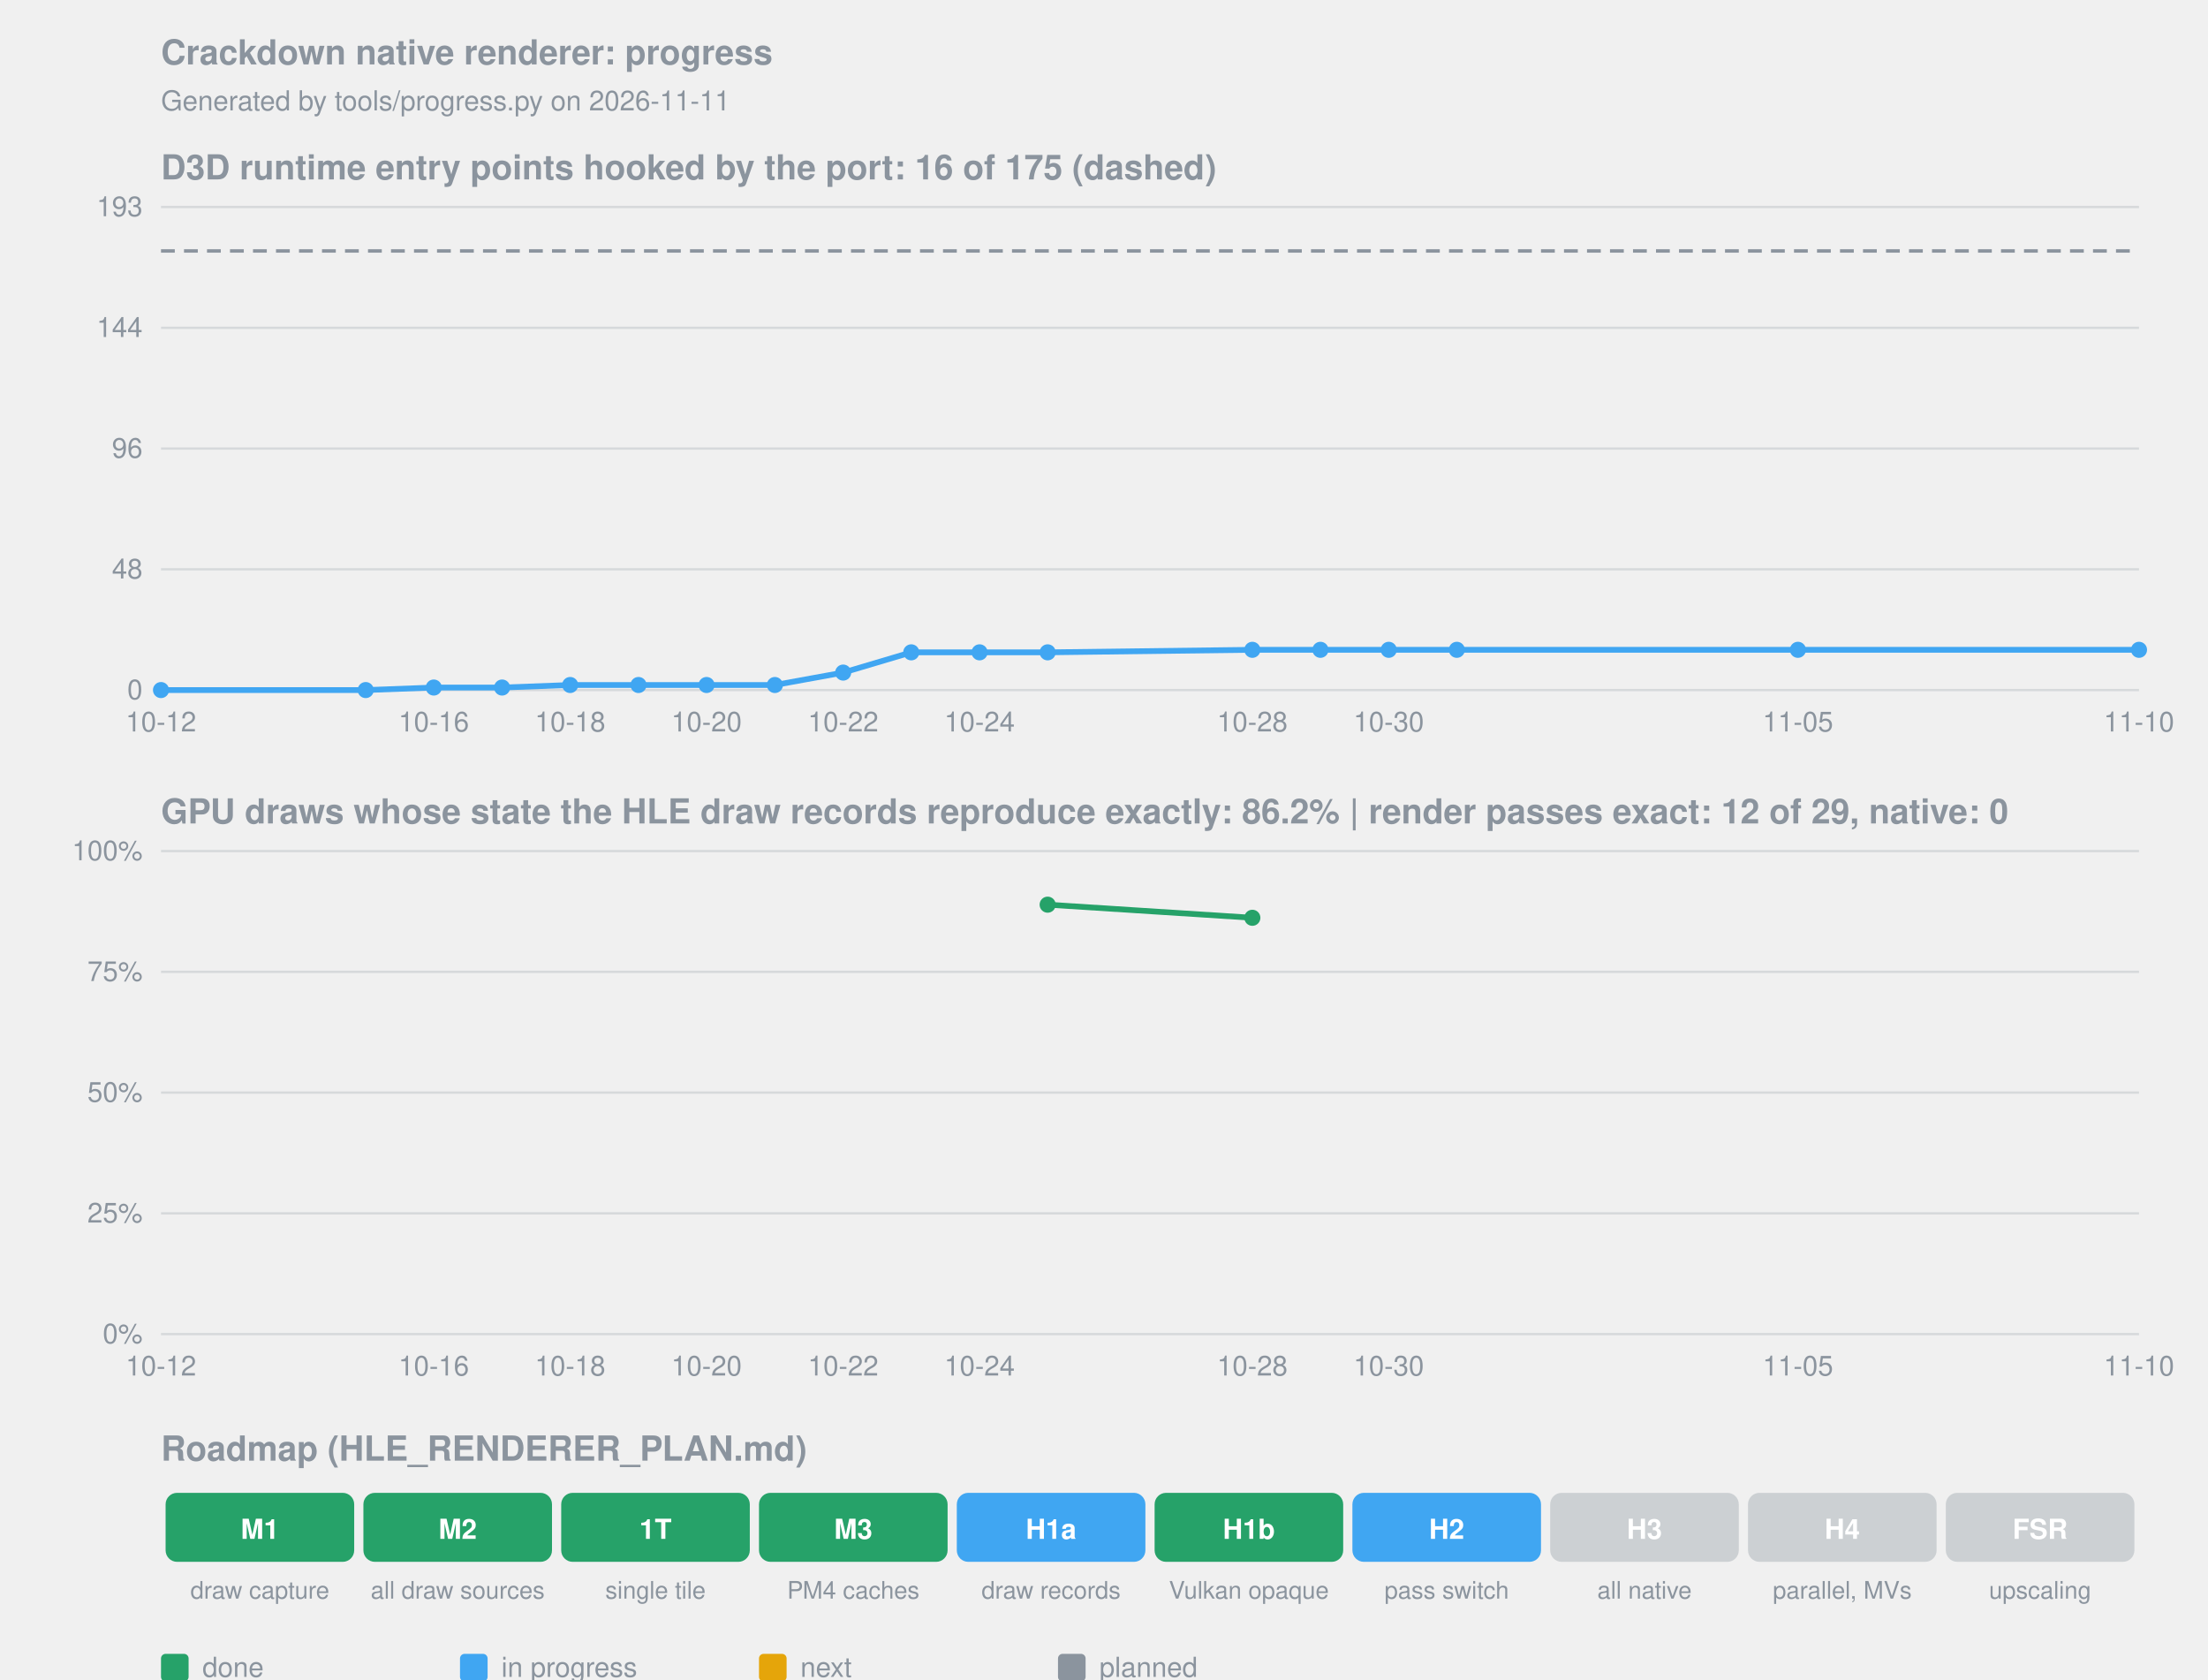
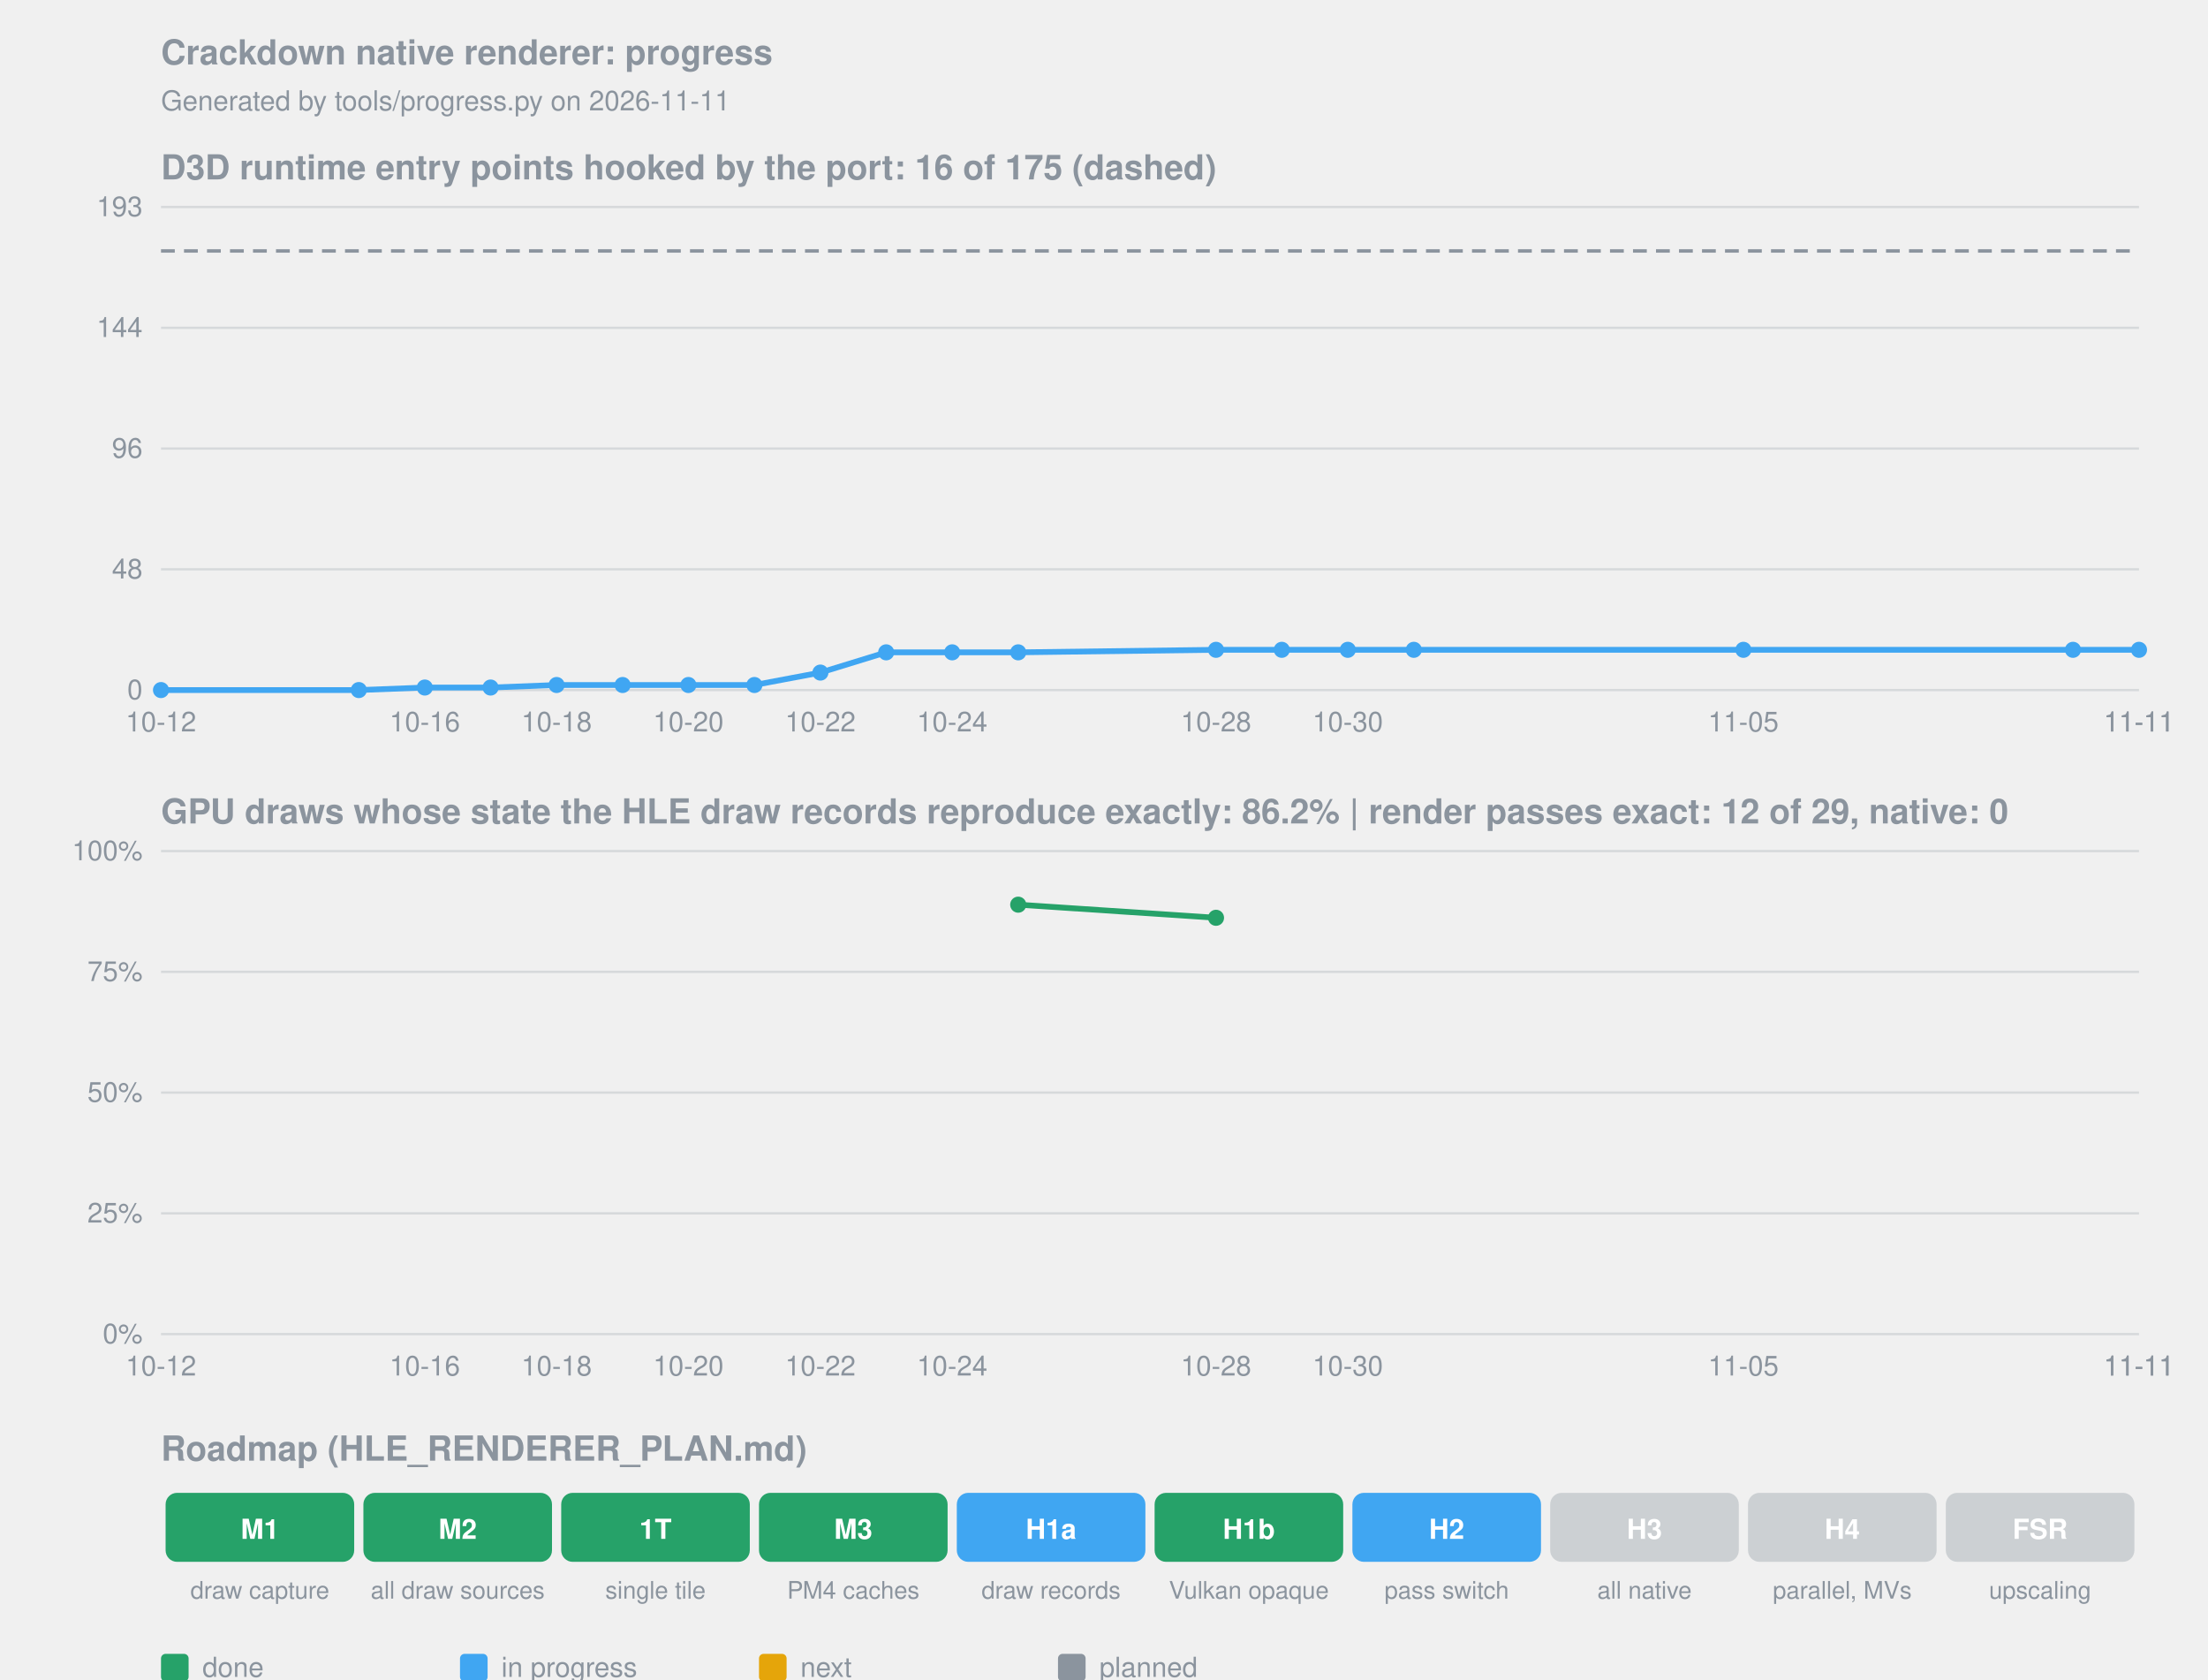
<svg xmlns="http://www.w3.org/2000/svg" width="960" height="730" viewBox="0 0 960 730" font-family="Segoe UI, Helvetica, Arial, sans-serif" font-size="12">
  <style>.t{fill:#8b949e}.h{fill:#8b949e;font-size:15px;font-weight:600}.g{stroke:#8b949e;stroke-opacity:.25}.a{fill:none;stroke:#40a6f2;stroke-width:2.5}.d{fill:none;stroke:#8b949e;stroke-width:1.5;stroke-dasharray:6 4}.m{fill:none;stroke:#26a269;stroke-width:2.5}</style>
  <text class="h" x="70" y="28">Crackdown native renderer: progress</text>
  <text class="t" x="70" y="48">Generated by tools/progress.py on 2026-11-11</text>
  <text class="h" x="70" y="78">D3D runtime entry points hooked by the port: 16 of 175 (dashed)</text>
  <line class="g" x1="70" x2="930" y1="300.0" y2="300.0" />
  <text class="t" x="62" y="304.0" text-anchor="end">0</text>
  <line class="g" x1="70" x2="930" y1="247.5" y2="247.5" />
  <text class="t" x="62" y="251.5" text-anchor="end">48</text>
  <line class="g" x1="70" x2="930" y1="195.0" y2="195.0" />
  <text class="t" x="62" y="199.0" text-anchor="end">96</text>
  <line class="g" x1="70" x2="930" y1="142.5" y2="142.5" />
  <text class="t" x="62" y="146.5" text-anchor="end">144</text>
  <line class="g" x1="70" x2="930" y1="90.0" y2="90.0" />
  <text class="t" x="62" y="94.0" text-anchor="end">193</text>
  <line class="d" x1="70" x2="930" y1="109.1" y2="109.1" />
-   <polyline class="a" points="70.0,300.0 159.0,300.0 188.6,298.9 218.3,298.9 247.9,297.8 277.6,297.8 307.2,297.8 336.9,297.8 366.6,292.4 396.2,283.6 425.9,283.6 455.5,283.6 544.5,282.5 574.1,282.5 603.8,282.5 633.4,282.5 781.7,282.5 930.0,282.5" />
+   <polyline class="a" points="70.0,300.0 156.0,300.0 184.7,298.9 213.3,298.9 242.0,297.8 270.7,297.8 299.3,297.8 328.0,297.8 356.7,292.4 385.3,283.6 414.0,283.6 442.7,283.6 528.7,282.5 557.3,282.5 586.0,282.5 614.7,282.5 758.0,282.5 901.3,282.5 930.0,282.5" />
  <circle cx="70.0" cy="300.0" r="3.5" fill="#40a6f2" />
-   <circle cx="159.0" cy="300.0" r="3.5" fill="#40a6f2" />
-   <circle cx="188.6" cy="298.9" r="3.5" fill="#40a6f2" />
-   <circle cx="218.3" cy="298.9" r="3.5" fill="#40a6f2" />
-   <circle cx="247.9" cy="297.8" r="3.5" fill="#40a6f2" />
-   <circle cx="277.6" cy="297.8" r="3.5" fill="#40a6f2" />
-   <circle cx="307.2" cy="297.8" r="3.5" fill="#40a6f2" />
-   <circle cx="336.9" cy="297.8" r="3.5" fill="#40a6f2" />
-   <circle cx="366.6" cy="292.4" r="3.5" fill="#40a6f2" />
-   <circle cx="396.2" cy="283.6" r="3.5" fill="#40a6f2" />
-   <circle cx="425.9" cy="283.6" r="3.5" fill="#40a6f2" />
-   <circle cx="455.5" cy="283.6" r="3.5" fill="#40a6f2" />
-   <circle cx="544.5" cy="282.5" r="3.5" fill="#40a6f2" />
-   <circle cx="574.1" cy="282.5" r="3.5" fill="#40a6f2" />
-   <circle cx="603.8" cy="282.5" r="3.5" fill="#40a6f2" />
-   <circle cx="633.4" cy="282.5" r="3.5" fill="#40a6f2" />
-   <circle cx="781.7" cy="282.5" r="3.5" fill="#40a6f2" />
+   <circle cx="156.0" cy="300.0" r="3.5" fill="#40a6f2" />
+   <circle cx="184.7" cy="298.9" r="3.5" fill="#40a6f2" />
+   <circle cx="213.3" cy="298.9" r="3.5" fill="#40a6f2" />
+   <circle cx="242.0" cy="297.8" r="3.5" fill="#40a6f2" />
+   <circle cx="270.7" cy="297.8" r="3.5" fill="#40a6f2" />
+   <circle cx="299.3" cy="297.8" r="3.5" fill="#40a6f2" />
+   <circle cx="328.0" cy="297.8" r="3.5" fill="#40a6f2" />
+   <circle cx="356.7" cy="292.4" r="3.5" fill="#40a6f2" />
+   <circle cx="385.3" cy="283.6" r="3.5" fill="#40a6f2" />
+   <circle cx="414.0" cy="283.6" r="3.5" fill="#40a6f2" />
+   <circle cx="442.7" cy="283.6" r="3.5" fill="#40a6f2" />
+   <circle cx="528.7" cy="282.5" r="3.5" fill="#40a6f2" />
+   <circle cx="557.3" cy="282.5" r="3.5" fill="#40a6f2" />
+   <circle cx="586.0" cy="282.5" r="3.5" fill="#40a6f2" />
+   <circle cx="614.7" cy="282.5" r="3.5" fill="#40a6f2" />
+   <circle cx="758.0" cy="282.5" r="3.5" fill="#40a6f2" />
+   <circle cx="901.3" cy="282.5" r="3.5" fill="#40a6f2" />
  <circle cx="930.0" cy="282.5" r="3.5" fill="#40a6f2" />
  <text class="t" x="70.0" y="318" text-anchor="middle">10-12</text>
-   <text class="t" x="188.6" y="318" text-anchor="middle">10-16</text>
-   <text class="t" x="247.9" y="318" text-anchor="middle">10-18</text>
-   <text class="t" x="307.2" y="318" text-anchor="middle">10-20</text>
-   <text class="t" x="366.6" y="318" text-anchor="middle">10-22</text>
-   <text class="t" x="425.9" y="318" text-anchor="middle">10-24</text>
-   <text class="t" x="544.5" y="318" text-anchor="middle">10-28</text>
-   <text class="t" x="603.8" y="318" text-anchor="middle">10-30</text>
-   <text class="t" x="781.7" y="318" text-anchor="middle">11-05</text>
-   <text class="t" x="930.0" y="318" text-anchor="middle">11-10</text>
+   <text class="t" x="184.7" y="318" text-anchor="middle">10-16</text>
+   <text class="t" x="242.0" y="318" text-anchor="middle">10-18</text>
+   <text class="t" x="299.3" y="318" text-anchor="middle">10-20</text>
+   <text class="t" x="356.7" y="318" text-anchor="middle">10-22</text>
+   <text class="t" x="414.0" y="318" text-anchor="middle">10-24</text>
+   <text class="t" x="528.7" y="318" text-anchor="middle">10-28</text>
+   <text class="t" x="586.0" y="318" text-anchor="middle">10-30</text>
+   <text class="t" x="758.0" y="318" text-anchor="middle">11-05</text>
+   <text class="t" x="930.0" y="318" text-anchor="middle">11-11</text>
+   <text class="t" x="930.0" y="318" text-anchor="middle">11-11</text>
  <text class="h" x="70" y="358">GPU draws whose state the HLE draw records reproduce exactly: 86.2%  |  render passes exact: 12 of 29, native: 0</text>
  <line class="g" x1="70" x2="930" y1="580.0" y2="580.0" />
  <text class="t" x="62" y="584.0" text-anchor="end">0%</text>
  <line class="g" x1="70" x2="930" y1="527.5" y2="527.5" />
  <text class="t" x="62" y="531.5" text-anchor="end">25%</text>
  <line class="g" x1="70" x2="930" y1="475.0" y2="475.0" />
  <text class="t" x="62" y="479.0" text-anchor="end">50%</text>
  <line class="g" x1="70" x2="930" y1="422.5" y2="422.5" />
  <text class="t" x="62" y="426.5" text-anchor="end">75%</text>
  <line class="g" x1="70" x2="930" y1="370.0" y2="370.0" />
  <text class="t" x="62" y="374.0" text-anchor="end">100%</text>
-   <polyline class="m" points="455.5,393.3 544.5,399.0" />
-   <circle cx="455.5" cy="393.3" r="3.5" fill="#26a269" />
-   <circle cx="544.5" cy="399.0" r="3.5" fill="#26a269" />
+   <polyline class="m" points="442.7,393.3 528.7,399.0" />
+   <circle cx="442.7" cy="393.3" r="3.5" fill="#26a269" />
+   <circle cx="528.7" cy="399.0" r="3.5" fill="#26a269" />
  <text class="t" x="70.0" y="598" text-anchor="middle">10-12</text>
-   <text class="t" x="188.6" y="598" text-anchor="middle">10-16</text>
-   <text class="t" x="247.9" y="598" text-anchor="middle">10-18</text>
-   <text class="t" x="307.2" y="598" text-anchor="middle">10-20</text>
-   <text class="t" x="366.6" y="598" text-anchor="middle">10-22</text>
-   <text class="t" x="425.9" y="598" text-anchor="middle">10-24</text>
-   <text class="t" x="544.5" y="598" text-anchor="middle">10-28</text>
-   <text class="t" x="603.8" y="598" text-anchor="middle">10-30</text>
-   <text class="t" x="781.7" y="598" text-anchor="middle">11-05</text>
-   <text class="t" x="930.0" y="598" text-anchor="middle">11-10</text>
+   <text class="t" x="184.7" y="598" text-anchor="middle">10-16</text>
+   <text class="t" x="242.0" y="598" text-anchor="middle">10-18</text>
+   <text class="t" x="299.3" y="598" text-anchor="middle">10-20</text>
+   <text class="t" x="356.7" y="598" text-anchor="middle">10-22</text>
+   <text class="t" x="414.0" y="598" text-anchor="middle">10-24</text>
+   <text class="t" x="528.7" y="598" text-anchor="middle">10-28</text>
+   <text class="t" x="586.0" y="598" text-anchor="middle">10-30</text>
+   <text class="t" x="758.0" y="598" text-anchor="middle">11-05</text>
+   <text class="t" x="930.0" y="598" text-anchor="middle">11-11</text>
+   <text class="t" x="930.0" y="598" text-anchor="middle">11-11</text>
  <text class="h" x="70" y="635">Roadmap (HLE_RENDERER_PLAN.md)</text>
  <rect x="72.0" y="649" width="82.0" height="30" rx="5" fill="#26a269" fill-opacity="1" />
  <text x="113.0" y="669" text-anchor="middle" fill="#ffffff" font-weight="600">M1</text>
  <text class="t" x="113.0" y="695" text-anchor="middle" font-size="10.5">draw capture</text>
  <rect x="158.0" y="649" width="82.0" height="30" rx="5" fill="#26a269" fill-opacity="1" />
  <text x="199.0" y="669" text-anchor="middle" fill="#ffffff" font-weight="600">M2</text>
  <text class="t" x="199.0" y="695" text-anchor="middle" font-size="10.5">all draw sources</text>
  <rect x="244.0" y="649" width="82.0" height="30" rx="5" fill="#26a269" fill-opacity="1" />
  <text x="285.0" y="669" text-anchor="middle" fill="#ffffff" font-weight="600">1T</text>
  <text class="t" x="285.0" y="695" text-anchor="middle" font-size="10.5">single tile</text>
  <rect x="330.0" y="649" width="82.0" height="30" rx="5" fill="#26a269" fill-opacity="1" />
  <text x="371.0" y="669" text-anchor="middle" fill="#ffffff" font-weight="600">M3</text>
  <text class="t" x="371.0" y="695" text-anchor="middle" font-size="10.5">PM4 caches</text>
  <rect x="416.0" y="649" width="82.0" height="30" rx="5" fill="#40a6f2" fill-opacity="1" />
  <text x="457.0" y="669" text-anchor="middle" fill="#ffffff" font-weight="600">H1a</text>
  <text class="t" x="457.0" y="695" text-anchor="middle" font-size="10.5">draw records</text>
  <rect x="502.0" y="649" width="82.0" height="30" rx="5" fill="#26a269" fill-opacity="1" />
  <text x="543.0" y="669" text-anchor="middle" fill="#ffffff" font-weight="600">H1b</text>
  <text class="t" x="543.0" y="695" text-anchor="middle" font-size="10.5">Vulkan opaque</text>
  <rect x="588.0" y="649" width="82.0" height="30" rx="5" fill="#40a6f2" fill-opacity="1" />
  <text x="629.0" y="669" text-anchor="middle" fill="#ffffff" font-weight="600">H2</text>
  <text class="t" x="629.0" y="695" text-anchor="middle" font-size="10.5">pass switch</text>
  <rect x="674.0" y="649" width="82.0" height="30" rx="5" fill="#8b949e" fill-opacity=".35" />
  <text x="715.0" y="669" text-anchor="middle" fill="#ffffff" font-weight="600">H3</text>
  <text class="t" x="715.0" y="695" text-anchor="middle" font-size="10.5">all native</text>
  <rect x="760.0" y="649" width="82.0" height="30" rx="5" fill="#8b949e" fill-opacity=".35" />
  <text x="801.0" y="669" text-anchor="middle" fill="#ffffff" font-weight="600">H4</text>
  <text class="t" x="801.0" y="695" text-anchor="middle" font-size="10.5">parallel, MVs</text>
  <rect x="846.0" y="649" width="82.0" height="30" rx="5" fill="#8b949e" fill-opacity=".35" />
  <text x="887.0" y="669" text-anchor="middle" fill="#ffffff" font-weight="600">FSR</text>
  <text class="t" x="887.0" y="695" text-anchor="middle" font-size="10.5">upscaling</text>
  <rect x="70" y="719" width="12" height="12" rx="2" fill="#26a269" />
  <text class="t" x="88" y="729">done</text>
  <rect x="200" y="719" width="12" height="12" rx="2" fill="#40a6f2" />
  <text class="t" x="218" y="729">in progress</text>
  <rect x="330" y="719" width="12" height="12" rx="2" fill="#e5a50a" />
  <text class="t" x="348" y="729">next</text>
  <rect x="460" y="719" width="12" height="12" rx="2" fill="#8b949e" />
  <text class="t" x="478" y="729">planned</text>
</svg>
